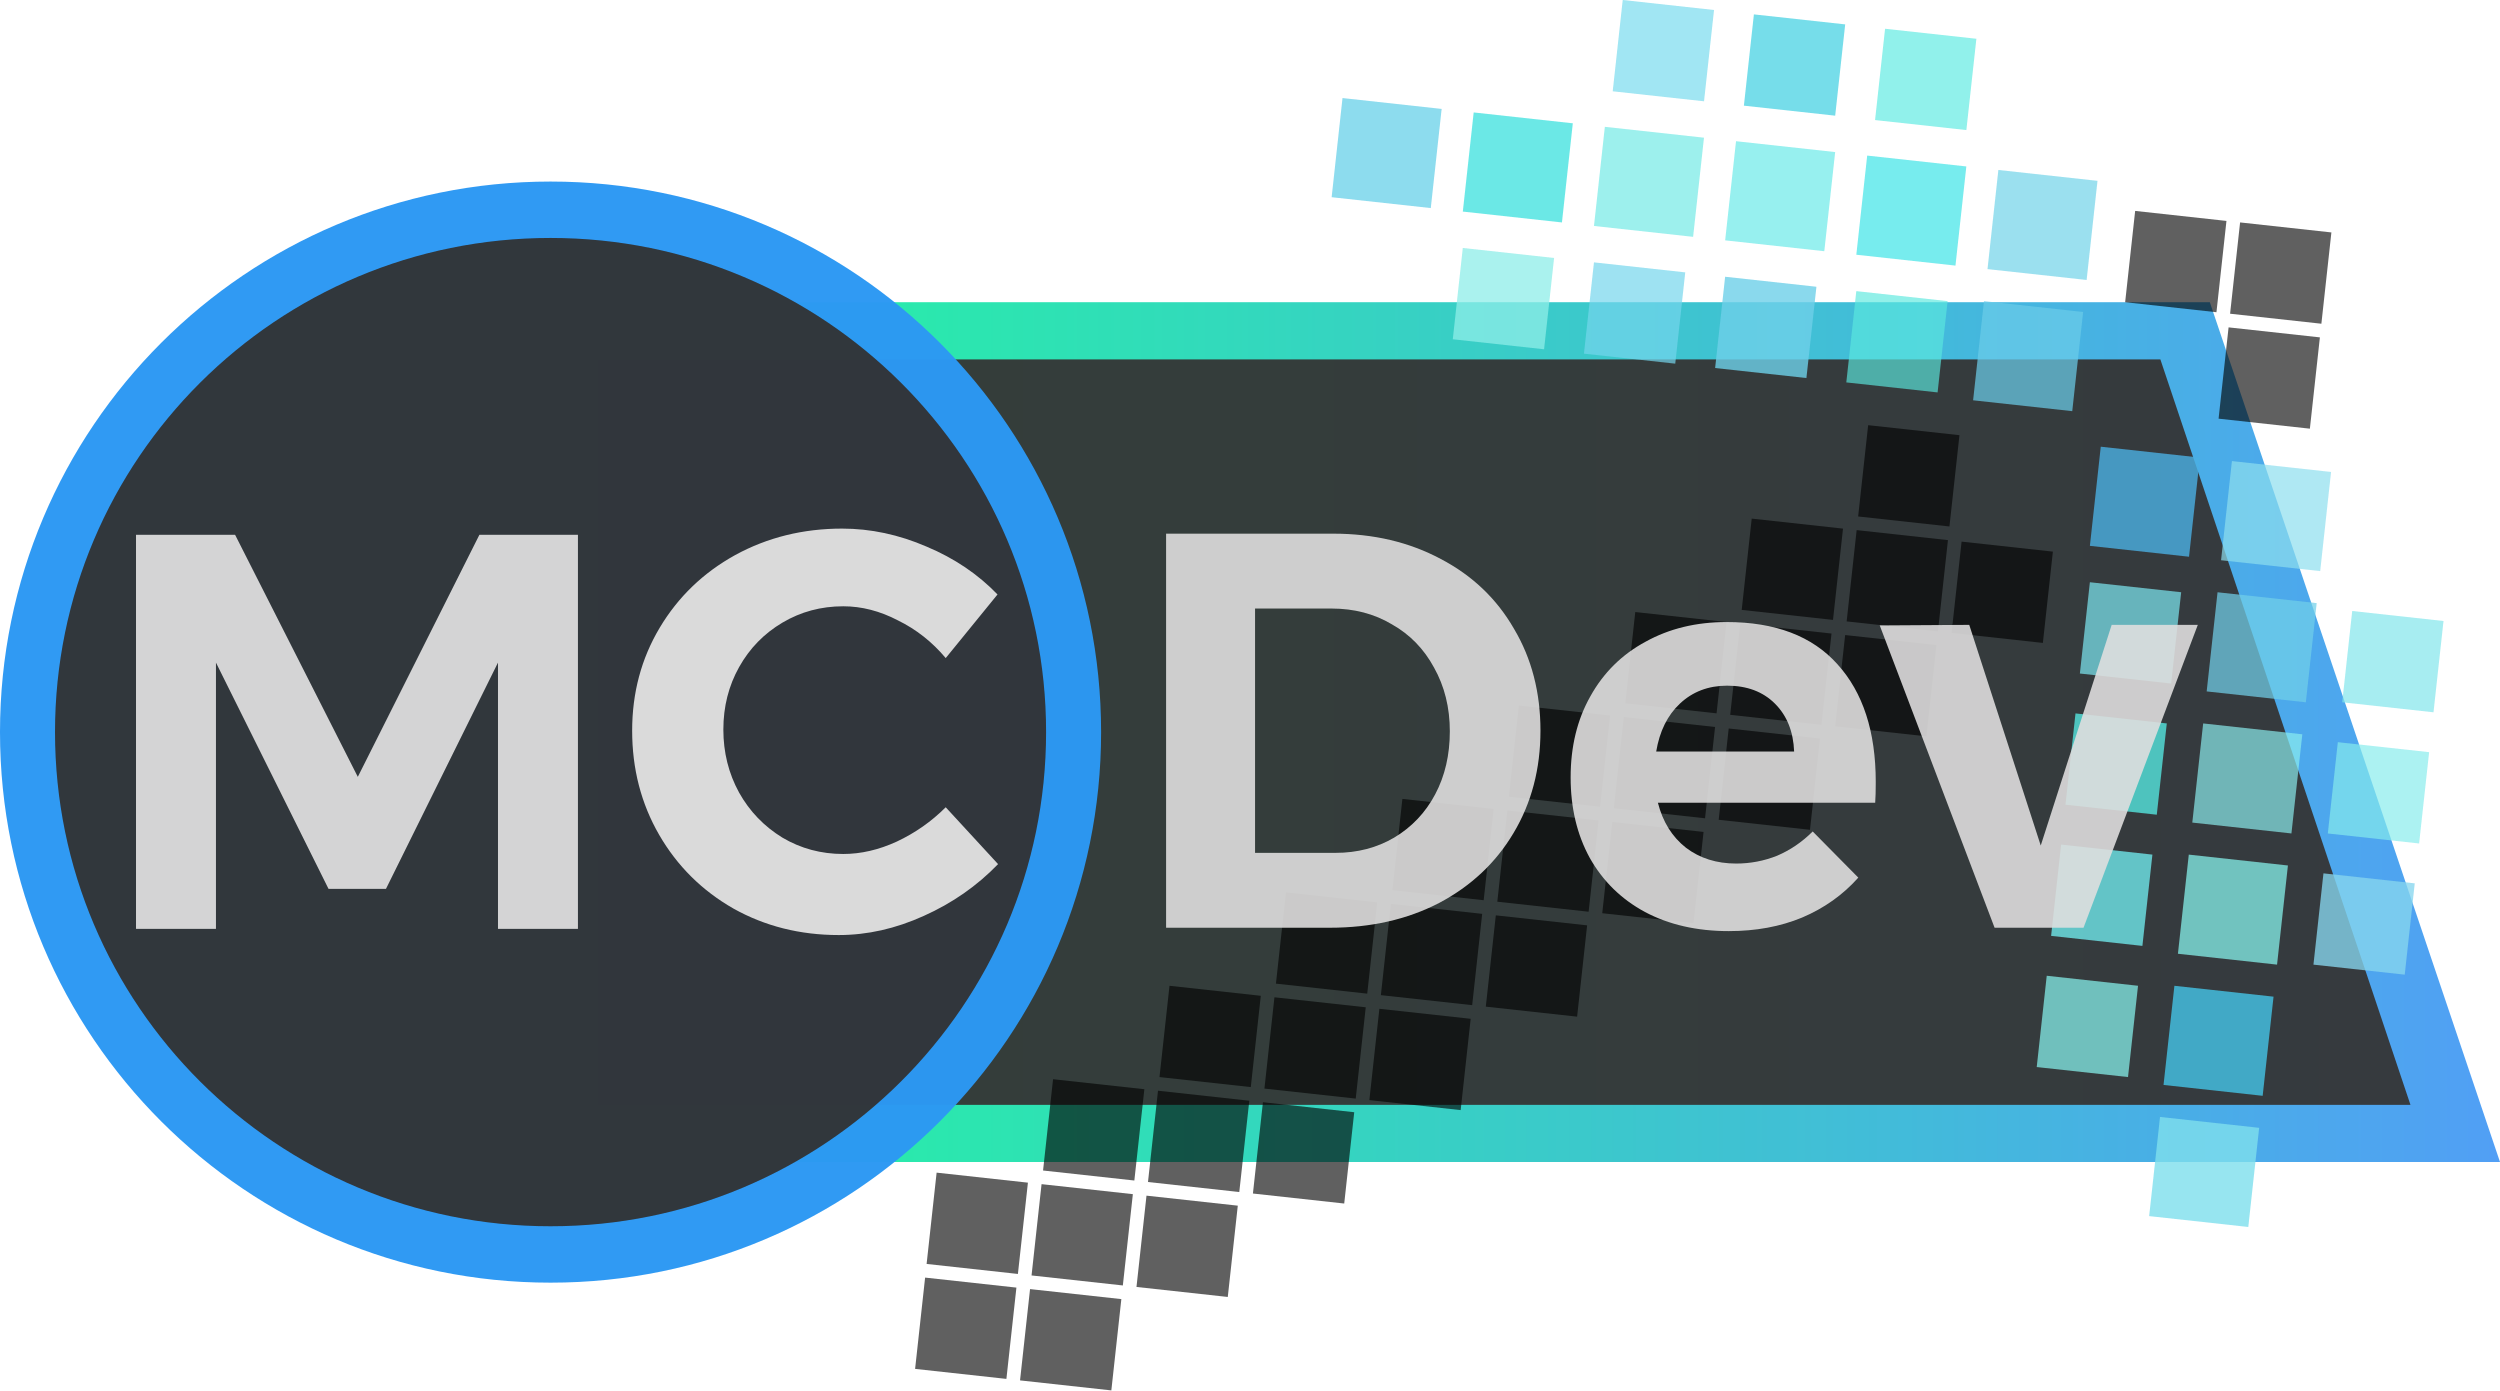
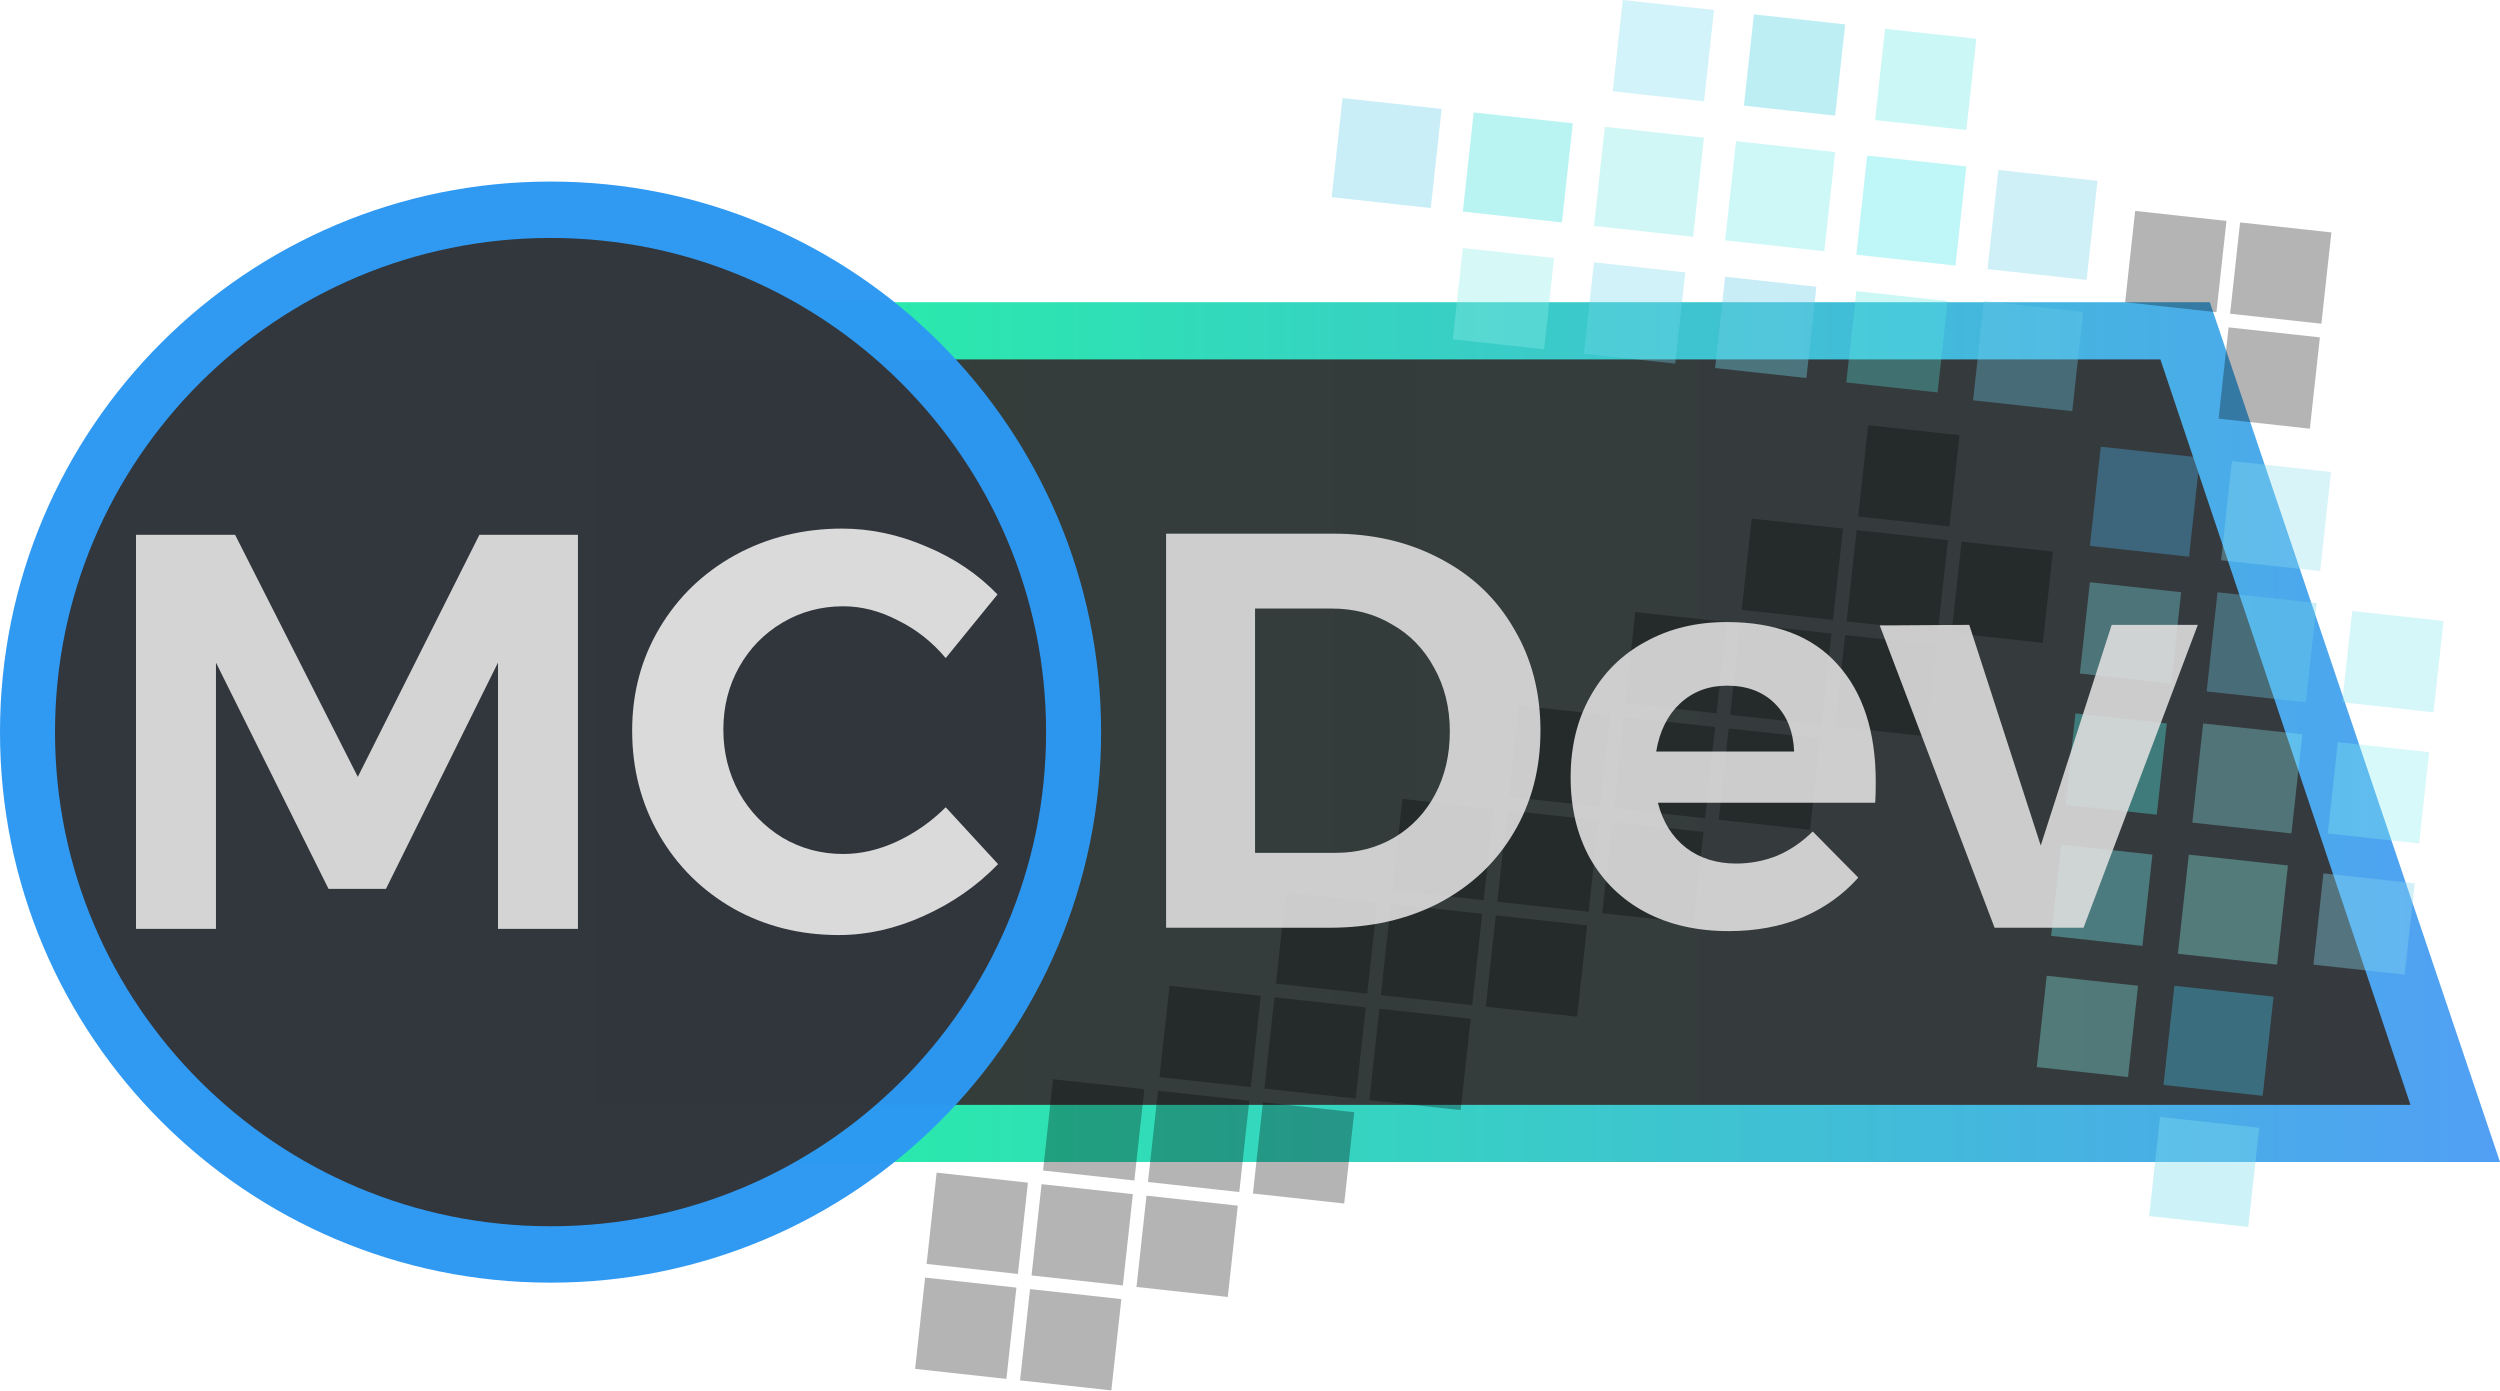
<svg xmlns="http://www.w3.org/2000/svg" xmlns:ns1="http://www.openswatchbook.org/uri/2009/osb" xmlns:xlink="http://www.w3.org/1999/xlink" id="Layer_1" viewBox="0 0 213.162 118.552" height="126.456" width="227.373" version="1.1">
  <defs id="defs4221">
    <linearGradient spreadMethod="pad" x1="598.44" x2="535.22" gradientTransform="matrix(1.4727,0,0,2.2155,-235.17,-536.78)" y1="560.7" gradientUnits="userSpaceOnUse" y2="601.17" id="linearGradient5451">
      <stop style="stop-color:#03de5b;stop-opacity:1;opacity:0.984" offset="0" stop-color="#f18e1a" id="stop5447" />
      <stop style="stop-color:#42a7f5;stop-opacity:1;opacity:0.986" offset="1" stop-color="#fce80f" id="stop5449" />
    </linearGradient>
    <linearGradient id="linearGradient4964" ns1:paint="solid">
      <stop style="stop-color:#0e5001;stop-opacity:1;;opacity:0.961" offset="0" id="stop4962" />
    </linearGradient>
    <linearGradient id="linearGradient4257" y2="320.83" gradientUnits="userSpaceOnUse" y1="258.43" gradientTransform="matrix(1.4727,0,0,2.2155,-650.79,276.01)" x2="1007.1" x1="1253.7">
      <stop id="stop4253" stop-color="#fbe210" offset="0" style="stop-color:#1af988;stop-opacity:1;opacity:0.988" />
      <stop id="stop4255" stop-color="#adfc15" offset="1" style="stop-color:#42bcf5;stop-opacity:1;opacity:0.995" />
    </linearGradient>
    <linearGradient id="linearGradient4265" y2="601.17" gradientUnits="userSpaceOnUse" y1="560.7" gradientTransform="matrix(1.4727,0,0,2.2155,-235.17,-536.78)" x2="535.22" x1="598.44" spreadMethod="pad">
      <stop id="stop4261" stop-color="#f3b548" offset="0" style="stop-color:#0172f2;stop-opacity:1;opacity:0.971" />
      <stop id="stop4263" stop-color="#a9e702" offset="1" style="stop-color:#0c9f35;stop-opacity:1;opacity:0.993" />
    </linearGradient>
    <linearGradient id="linearGradient5010" y2="804.75" gradientUnits="userSpaceOnUse" y1="723.24" x2="625.61" x1="561.25">
      <stop id="stop5006" stop-color="#e3f42d" offset="0" />
      <stop id="stop5008" stop-color="#eca111" offset="1" />
    </linearGradient>
    <clipPath clipPathUnits="userSpaceOnUse" id="clipPath5006">
      <path style="opacity:0.145;fill:#060505;fill-opacity:1;stroke:#050404;stroke-width:0.703;stroke-linecap:square;stroke-linejoin:miter;stroke-miterlimit:4;stroke-dasharray:none;stroke-opacity:1" d="m 631.548,754.468 a 42.43,43.42 0 0 1 -42.43,43.42 42.43,43.42 0 0 1 -42.43,-43.42 42.43,43.42 0 0 1 42.43,-43.42 42.43,43.42 0 0 1 42.43,43.42 z" id="path5008" />
    </clipPath>
    <linearGradient xlink:href="#linearGradient4257" id="linearGradient4603" x1="-67.741" y1="98.779" x2="56.732" y2="98.334" gradientUnits="userSpaceOnUse" />
    <clipPath clipPathUnits="userSpaceOnUse" id="clipPath4615">
      <circle style="opacity:0.996;fill:#13f102;fill-opacity:1;stroke:none;stroke-width:0.922;stroke-linecap:square;stroke-linejoin:miter;stroke-miterlimit:4;stroke-dasharray:none;stroke-opacity:1" id="circle4617" cx="70" cy="70" r="46.943" transform="rotate(47.69349)" />
    </clipPath>
    <clipPath clipPathUnits="userSpaceOnUse" id="clipPath4619">
      <circle style="opacity:0.989;fill:#01ca0f;fill-opacity:1;stroke:none;stroke-width:0.922;stroke-linecap:square;stroke-linejoin:miter;stroke-miterlimit:4;stroke-dasharray:none;stroke-opacity:1" id="circle4621" cx="70" cy="70" r="46.943" />
    </clipPath>
    <linearGradient xlink:href="#linearGradient5451" id="linearGradient5445" x1="68.345" y1="70" x2="230.22" y2="70" gradientUnits="userSpaceOnUse" gradientTransform="matrix(1.037066,0,0,1,-2.533236,0)" />
    <linearGradient xlink:href="#linearGradient5451-254" id="linearGradient5445-861" x1="68.345" y1="70" x2="230.22" y2="70" gradientUnits="userSpaceOnUse" gradientTransform="matrix(1.037066,0,0,1,-2.533236,0)" />
    <linearGradient spreadMethod="pad" x1="598.44" x2="535.22" gradientTransform="matrix(1.4727,0,0,2.2155,-235.17,-536.78)" y1="560.7" gradientUnits="userSpaceOnUse" y2="601.17" id="linearGradient5451-254">
      <stop style="stop-color:#1ffa9b;stop-opacity:1;opacity:0.969" offset="0" stop-color="#f28317" id="stop12523" />
      <stop style="stop-color:#509ef5;stop-opacity:1;opacity:0.989" offset="1" stop-color="#f8fa1f" id="stop12525" />
    </linearGradient>
    <linearGradient xlink:href="#linearGradient4257-555" id="linearGradient4603-216" x1="-67.741" y1="98.779" x2="56.732" y2="98.334" gradientUnits="userSpaceOnUse" />
    <linearGradient id="linearGradient4257-555" y2="320.83" gradientUnits="userSpaceOnUse" y1="258.43" gradientTransform="matrix(1.4727,0,0,2.2155,-650.79,276.01)" x2="1007.1" x1="1253.7">
      <stop id="stop12529" stop-color="#fcf927" offset="0" style="stop-color:#1ffa9b;stop-opacity:1;opacity:0.988" />
      <stop id="stop12531" stop-color="#befc17" offset="1" style="stop-color:#2c98f3;stop-opacity:1;opacity:0.998" />
    </linearGradient>
  </defs>
  <g id="layer5" style="display:inline;opacity:0.989" transform="translate(-23.05743,-7.577313)">
    <path style="opacity:0.998;fill:url(#linearGradient5445-861);fill-opacity:1;stroke:none;stroke-width:1.761;stroke-linecap:square;stroke-linejoin:miter;stroke-miterlimit:4;stroke-dasharray:none;stroke-opacity:1" d="M 68.345,33.345 H 211.478 l 24.742,73.311 H 68.345 Z" id="rect4633" />
  </g>
  <g id="layer4" style="display:inline;opacity:0.999" transform="translate(-23.05743,-7.577313)">
    <path id="path5437" d="M 74.02,38.22 H 207.261 l 21.324,63.561 H 74.02 Z" style="opacity:0.965;fill:#353434;fill-opacity:0.969;stroke:none;stroke-width:1.571;stroke-linecap:square;stroke-linejoin:miter;stroke-miterlimit:4;stroke-dasharray:none;stroke-opacity:1" />
  </g>
  <g id="layer3" transform="translate(-23.05743,-7.577313)">
    <path transform="rotate(-47.69349)" style="opacity:0.978;fill:url(#linearGradient4603-216);fill-opacity:1;stroke:none;stroke-width:0.962;stroke-linecap:square;stroke-linejoin:miter;stroke-miterlimit:4;stroke-dasharray:none;stroke-opacity:1" d="M -75.375,96.598 -2.294,30.5 65.473,105.165 -7.369,171.174 Z" id="rect4585" clip-path="url(#clipPath4615)" />
  </g>
  <g id="layer2" transform="translate(-23.05743,-7.577313)">
    <ellipse cy="70" cx="70" id="path4670" style="opacity:0.967;fill:#313030;fill-opacity:0.968;stroke:none;stroke-width:0.922;stroke-linecap:square;stroke-linejoin:miter;stroke-miterlimit:4;stroke-dasharray:none;stroke-opacity:1" rx="42.252" ry="42.134" />
  </g>
  <g id="layer10" transform="translate(-1.6406249e-7,15.48012)" style="display:inline">
    <g style="display:inline;opacity:0.973" id="g14325" transform="rotate(-70.89588,132.0435,-27.86217)" />
-     <g style="display:inline;opacity:0.973" id="g14445" transform="rotate(6.25701,-848.1603,5.19024)">
+     <g style="display:inline;opacity:0.464" id="g14445" transform="rotate(6.25701,-848.1603,5.19024)">
      <rect style="display:inline;opacity:0.786;fill:#59e7de;fill-opacity:0.863;stroke:none;stroke-width:0.365;stroke-linecap:square;stroke-linejoin:miter;stroke-miterlimit:4;stroke-dasharray:none;stroke-opacity:1" id="rect5637-5" width="7.831" height="7.831" x="152.735" y="-100.373" />
      <rect style="display:inline;opacity:0.817;fill:#68e8e7;fill-opacity:0.863;stroke:none;stroke-width:0.397;stroke-linecap:square;stroke-linejoin:miter;stroke-miterlimit:4;stroke-dasharray:none;stroke-opacity:1" id="rect5637-35" width="8.504" height="8.505" x="141.147" y="-111.962" />
      <rect style="display:inline;opacity:0.86;fill:#7be2eb;fill-opacity:0.863;stroke:none;stroke-width:0.365;stroke-linecap:square;stroke-linejoin:miter;stroke-miterlimit:4;stroke-dasharray:none;stroke-opacity:1" id="rect5637-62" width="7.831" height="7.831" x="175.237" y="-77.87" />
      <rect style="display:inline;opacity:0.811;fill:#8beeef;fill-opacity:0.863;stroke:none;stroke-width:0.397;stroke-linecap:square;stroke-linejoin:miter;stroke-miterlimit:4;stroke-dasharray:none;stroke-opacity:1" id="rect5637-9" width="8.504" height="8.505" x="186.151" y="-66.955" />
      <rect style="display:inline;opacity:0.87;fill:#7aeae6;fill-opacity:0.863;stroke:none;stroke-width:0.397;stroke-linecap:square;stroke-linejoin:miter;stroke-miterlimit:4;stroke-dasharray:none;stroke-opacity:1" id="rect5637-1" width="8.504" height="8.505" x="129.895" y="-111.962" />
      <rect style="display:inline;opacity:0.991;fill:#4fe4e2;fill-opacity:0.863;stroke:none;stroke-width:0.397;stroke-linecap:square;stroke-linejoin:miter;stroke-miterlimit:4;stroke-dasharray:none;stroke-opacity:1" id="rect5637" width="8.504" height="8.505" x="118.644" y="-111.962" />
      <rect style="display:inline;opacity:0.908;fill:#83ebe5;fill-opacity:0.863;stroke:none;stroke-width:0.397;stroke-linecap:square;stroke-linejoin:miter;stroke-miterlimit:4;stroke-dasharray:none;stroke-opacity:1" id="rect5637-2" width="8.504" height="8.505" x="186.151" y="-55.703" />
      <rect style="display:inline;opacity:0.97;fill:#43c3e3;fill-opacity:0.863;stroke:none;stroke-width:0.397;stroke-linecap:square;stroke-linejoin:miter;stroke-miterlimit:4;stroke-dasharray:none;stroke-opacity:1" id="rect5637-70" width="8.504" height="8.505" x="186.151" y="-44.451" />
      <rect style="display:inline;opacity:0.848;fill:#6bcce9;fill-opacity:0.863;stroke:none;stroke-width:0.397;stroke-linecap:square;stroke-linejoin:miter;stroke-miterlimit:4;stroke-dasharray:none;stroke-opacity:1" id="rect5637-93" width="8.504" height="8.505" x="163.649" y="-100.71" />
      <rect style="display:inline;opacity:0.944;fill:#4aafe3;fill-opacity:0.863;stroke:none;stroke-width:0.397;stroke-linecap:square;stroke-linejoin:miter;stroke-miterlimit:4;stroke-dasharray:none;stroke-opacity:1" id="rect5637-6" width="8.504" height="8.505" x="174.9" y="-89.458" />
      <rect style="display:inline;opacity:0.933;fill:#53e5e7;fill-opacity:0.863;stroke:none;stroke-width:0.397;stroke-linecap:square;stroke-linejoin:miter;stroke-miterlimit:4;stroke-dasharray:none;stroke-opacity:1" id="rect5637-0" width="8.504" height="8.505" x="152.398" y="-111.962" />
      <rect style="display:inline;opacity:0.85;fill:#72d0e8;fill-opacity:0.863;stroke:none;stroke-width:0.397;stroke-linecap:square;stroke-linejoin:miter;stroke-miterlimit:4;stroke-dasharray:none;stroke-opacity:1" id="rect5637-626" width="8.504" height="8.505" x="186.151" y="-78.206" />
      <rect style="display:inline;opacity:0.898;fill:#49d3e3;fill-opacity:0.863;stroke:none;stroke-width:0.365;stroke-linecap:square;stroke-linejoin:miter;stroke-miterlimit:4;stroke-dasharray:none;stroke-opacity:1" id="rect5637-18" width="7.831" height="7.831" x="141.483" y="-122.877" />
      <rect style="display:inline;opacity:0.907;fill:#83dded;fill-opacity:0.863;stroke:none;stroke-width:0.365;stroke-linecap:square;stroke-linejoin:miter;stroke-miterlimit:4;stroke-dasharray:none;stroke-opacity:1" id="rect5637-79" width="7.831" height="7.831" x="130.232" y="-122.877" />
      <rect style="display:inline;opacity:0.952;fill:#6dcfe7;fill-opacity:0.863;stroke:none;stroke-width:0.365;stroke-linecap:square;stroke-linejoin:miter;stroke-miterlimit:4;stroke-dasharray:none;stroke-opacity:1" id="rect5637-20" width="7.831" height="7.831" x="141.483" y="-100.373" />
      <rect style="display:inline;opacity:0.828;fill:#74d6ec;fill-opacity:0.863;stroke:none;stroke-width:0.365;stroke-linecap:square;stroke-linejoin:miter;stroke-miterlimit:4;stroke-dasharray:none;stroke-opacity:1" id="rect5637-23" width="7.831" height="7.831" x="130.232" y="-100.373" />
      <rect style="display:inline;opacity:0.925;fill:#55e9e3;fill-opacity:0.863;stroke:none;stroke-width:0.365;stroke-linecap:square;stroke-linejoin:miter;stroke-miterlimit:4;stroke-dasharray:none;stroke-opacity:1" id="rect5637-75" width="7.831" height="7.831" x="175.237" y="-66.618" />
      <rect style="display:inline;opacity:0.951;fill:#6ee5ea;fill-opacity:0.863;stroke:none;stroke-width:0.365;stroke-linecap:square;stroke-linejoin:miter;stroke-miterlimit:4;stroke-dasharray:none;stroke-opacity:1" id="rect5637-92" width="7.831" height="7.831" x="175.237" y="-55.366" />
      <rect style="display:inline;opacity:0.926;fill:#87d5ec;fill-opacity:0.863;stroke:none;stroke-width:0.365;stroke-linecap:square;stroke-linejoin:miter;stroke-miterlimit:4;stroke-dasharray:none;stroke-opacity:1" id="rect5637-28" width="7.831" height="7.831" x="197.739" y="-55.366" />
      <rect style="display:inline;opacity:0.814;fill:#85ebec;fill-opacity:0.863;stroke:none;stroke-width:0.365;stroke-linecap:square;stroke-linejoin:miter;stroke-miterlimit:4;stroke-dasharray:none;stroke-opacity:1" id="rect5637-97" width="7.831" height="7.831" x="197.739" y="-66.618" />
      <rect style="display:inline;opacity:0.946;fill:#83d8eb;fill-opacity:0.863;stroke:none;stroke-width:0.397;stroke-linecap:square;stroke-linejoin:miter;stroke-miterlimit:4;stroke-dasharray:none;stroke-opacity:1" id="rect5637-3" width="8.504" height="8.505" x="163.649" y="-111.962" />
      <rect style="display:inline;opacity:0.829;fill:#8ddeee;fill-opacity:0.863;stroke:none;stroke-width:0.397;stroke-linecap:square;stroke-linejoin:miter;stroke-miterlimit:4;stroke-dasharray:none;stroke-opacity:1" id="rect5637-61" width="8.504" height="8.505" x="186.151" y="-89.458" />
      <rect style="display:inline;opacity:0.827;fill:#81e5eb;fill-opacity:0.863;stroke:none;stroke-width:0.365;stroke-linecap:square;stroke-linejoin:miter;stroke-miterlimit:4;stroke-dasharray:none;stroke-opacity:1" id="rect5637-29" width="7.831" height="7.831" x="197.739" y="-77.87" />
      <rect style="display:inline;opacity:0.886;fill:#6bebe3;fill-opacity:0.863;stroke:none;stroke-width:0.365;stroke-linecap:square;stroke-linejoin:miter;stroke-miterlimit:4;stroke-dasharray:none;stroke-opacity:1" id="rect5637-31" width="7.831" height="7.831" x="152.735" y="-122.877" />
      <rect style="display:inline;opacity:0.796;fill:#55c9e5;fill-opacity:0.863;stroke:none;stroke-width:0.397;stroke-linecap:square;stroke-linejoin:miter;stroke-miterlimit:4;stroke-dasharray:none;stroke-opacity:1" id="rect5637-94" width="8.504" height="8.505" x="107.393" y="-111.962" />
      <rect style="display:inline;opacity:0.887;fill:#8dece7;fill-opacity:0.863;stroke:none;stroke-width:0.365;stroke-linecap:square;stroke-linejoin:miter;stroke-miterlimit:4;stroke-dasharray:none;stroke-opacity:1" id="rect5637-78" width="7.831" height="7.831" x="118.981" y="-100.373" />
      <rect style="display:inline;opacity:0.954;fill:#7edeed;fill-opacity:0.863;stroke:none;stroke-width:0.397;stroke-linecap:square;stroke-linejoin:miter;stroke-miterlimit:4;stroke-dasharray:none;stroke-opacity:1" id="rect5637-50" width="8.504" height="8.505" x="186.151" y="-33.2" />
      <rect style="display:inline;opacity:0.9;fill:#82eae4;fill-opacity:0.863;stroke:none;stroke-width:0.365;stroke-linecap:square;stroke-linejoin:miter;stroke-miterlimit:4;stroke-dasharray:none;stroke-opacity:1" id="rect5637-10" width="7.831" height="7.831" x="175.237" y="-44.115" />
      <rect style="display:inline;opacity:0.987;fill:#000000;fill-opacity:0.648;stroke:none;stroke-width:0.365;stroke-linecap:square;stroke-linejoin:miter;stroke-miterlimit:4;stroke-dasharray:none;stroke-opacity:1" id="rect5637-7-1" width="7.831" height="7.831" x="163.986" y="-80.12" />
      <rect style="display:inline;opacity:0.987;fill:#000000;fill-opacity:0.648;stroke:none;stroke-width:0.365;stroke-linecap:square;stroke-linejoin:miter;stroke-miterlimit:4;stroke-dasharray:none;stroke-opacity:1" id="rect5637-7-5" width="7.831" height="7.831" x="154.985" y="-80.12" />
      <rect style="display:inline;opacity:0.987;fill:#000000;fill-opacity:0.648;stroke:none;stroke-width:0.365;stroke-linecap:square;stroke-linejoin:miter;stroke-miterlimit:4;stroke-dasharray:none;stroke-opacity:1" id="rect5637-7-54" width="7.831" height="7.831" x="154.985" y="-71.119" />
      <rect style="display:inline;opacity:0.987;fill:#000000;fill-opacity:0.648;stroke:none;stroke-width:0.365;stroke-linecap:square;stroke-linejoin:miter;stroke-miterlimit:4;stroke-dasharray:none;stroke-opacity:1" id="rect5637-7-7" width="7.831" height="7.831" x="145.984" y="-71.119" />
      <rect style="display:inline;opacity:0.987;fill:#000000;fill-opacity:0.648;stroke:none;stroke-width:0.365;stroke-linecap:square;stroke-linejoin:miter;stroke-miterlimit:4;stroke-dasharray:none;stroke-opacity:1" id="rect5637-7-6" width="7.831" height="7.831" x="145.984" y="-62.117" />
      <rect style="display:inline;opacity:0.987;fill:#000000;fill-opacity:0.648;stroke:none;stroke-width:0.365;stroke-linecap:square;stroke-linejoin:miter;stroke-miterlimit:4;stroke-dasharray:none;stroke-opacity:1" id="rect5637-7-56" width="7.831" height="7.831" x="136.983" y="-62.117" />
      <rect style="display:inline;opacity:0.987;fill:#000000;fill-opacity:0.648;stroke:none;stroke-width:0.365;stroke-linecap:square;stroke-linejoin:miter;stroke-miterlimit:4;stroke-dasharray:none;stroke-opacity:1" id="rect5637-7-9" width="7.831" height="7.831" x="175.624" y="-109.762" />
      <rect style="display:inline;opacity:0.987;fill:#000000;fill-opacity:0.648;stroke:none;stroke-width:0.365;stroke-linecap:square;stroke-linejoin:miter;stroke-miterlimit:4;stroke-dasharray:none;stroke-opacity:1" id="rect5637-7-3" width="7.831" height="7.831" x="184.625" y="-100.76" />
      <rect style="display:inline;opacity:0.987;fill:#000000;fill-opacity:0.648;stroke:none;stroke-width:0.365;stroke-linecap:square;stroke-linejoin:miter;stroke-miterlimit:4;stroke-dasharray:none;stroke-opacity:1" id="rect5637-7-74" width="7.831" height="7.831" x="184.625" y="-109.762" />
      <rect style="display:inline;opacity:0.987;fill:#000000;fill-opacity:0.648;stroke:none;stroke-width:0.365;stroke-linecap:square;stroke-linejoin:miter;stroke-miterlimit:4;stroke-dasharray:none;stroke-opacity:1" id="rect5637-7-52" width="7.831" height="7.831" x="154.985" y="-89.121" />
      <rect style="display:inline;opacity:0.987;fill:#000000;fill-opacity:0.648;stroke:none;stroke-width:0.365;stroke-linecap:square;stroke-linejoin:miter;stroke-miterlimit:4;stroke-dasharray:none;stroke-opacity:1" id="rect5637-7-547" width="7.831" height="7.831" x="145.984" y="-80.12" />
      <rect style="display:inline;opacity:0.987;fill:#000000;fill-opacity:0.648;stroke:none;stroke-width:0.365;stroke-linecap:square;stroke-linejoin:miter;stroke-miterlimit:4;stroke-dasharray:none;stroke-opacity:1" id="rect5637-7-4" width="7.831" height="7.831" x="136.983" y="-71.119" />
      <rect style="display:inline;opacity:0.987;fill:#000000;fill-opacity:0.648;stroke:none;stroke-width:0.365;stroke-linecap:square;stroke-linejoin:miter;stroke-miterlimit:4;stroke-dasharray:none;stroke-opacity:1" id="rect5637-7-43" width="7.831" height="7.831" x="127.982" y="-62.117" />
      <rect style="display:inline;opacity:0.987;fill:#000000;fill-opacity:0.648;stroke:none;stroke-width:0.365;stroke-linecap:square;stroke-linejoin:miter;stroke-miterlimit:4;stroke-dasharray:none;stroke-opacity:1" id="rect5637-7-0" width="7.831" height="7.831" x="136.983" y="-53.116" />
      <rect style="display:inline;opacity:0.987;fill:#000000;fill-opacity:0.648;stroke:none;stroke-width:0.365;stroke-linecap:square;stroke-linejoin:miter;stroke-miterlimit:4;stroke-dasharray:none;stroke-opacity:1" id="rect5637-7-78" width="7.831" height="7.831" x="127.982" y="-53.116" />
      <rect style="display:inline;opacity:0.987;fill:#000000;fill-opacity:0.648;stroke:none;stroke-width:0.365;stroke-linecap:square;stroke-linejoin:miter;stroke-miterlimit:4;stroke-dasharray:none;stroke-opacity:1" id="rect5637-7-68" width="7.831" height="7.831" x="118.981" y="-53.116" />
      <rect style="display:inline;opacity:0.987;fill:#000000;fill-opacity:0.648;stroke:none;stroke-width:0.365;stroke-linecap:square;stroke-linejoin:miter;stroke-miterlimit:4;stroke-dasharray:none;stroke-opacity:1" id="rect5637-7-8" width="7.831" height="7.831" x="127.982" y="-44.115" />
      <rect style="display:inline;opacity:0.987;fill:#000000;fill-opacity:0.648;stroke:none;stroke-width:0.365;stroke-linecap:square;stroke-linejoin:miter;stroke-miterlimit:4;stroke-dasharray:none;stroke-opacity:1" id="rect5637-7-431" width="7.831" height="7.831" x="118.981" y="-44.115" />
      <rect style="display:inline;opacity:0.987;fill:#000000;fill-opacity:0.648;stroke:none;stroke-width:0.365;stroke-linecap:square;stroke-linejoin:miter;stroke-miterlimit:4;stroke-dasharray:none;stroke-opacity:1" id="rect5637-7-68-4" width="7.831" height="7.831" x="109.98" y="-44.115" />
      <rect style="display:inline;opacity:0.987;fill:#000000;fill-opacity:0.648;stroke:none;stroke-width:0.365;stroke-linecap:square;stroke-linejoin:miter;stroke-miterlimit:4;stroke-dasharray:none;stroke-opacity:1" id="rect5637-7-8-9" width="7.831" height="7.831" x="118.981" y="-35.113" />
      <rect style="display:inline;opacity:0.987;fill:#000000;fill-opacity:0.648;stroke:none;stroke-width:0.365;stroke-linecap:square;stroke-linejoin:miter;stroke-miterlimit:4;stroke-dasharray:none;stroke-opacity:1" id="rect5637-7-431-2" width="7.831" height="7.831" x="109.98" y="-35.113" />
      <rect style="display:inline;opacity:0.987;fill:#000000;fill-opacity:0.648;stroke:none;stroke-width:0.365;stroke-linecap:square;stroke-linejoin:miter;stroke-miterlimit:4;stroke-dasharray:none;stroke-opacity:1" id="rect5637-7-68-9" width="7.831" height="7.831" x="100.979" y="-35.113" />
      <rect style="display:inline;opacity:0.987;fill:#000000;fill-opacity:0.648;stroke:none;stroke-width:0.365;stroke-linecap:square;stroke-linejoin:miter;stroke-miterlimit:4;stroke-dasharray:none;stroke-opacity:1" id="rect5637-7-8-2" width="7.831" height="7.831" x="109.98" y="-26.112" />
      <rect style="display:inline;opacity:0.987;fill:#000000;fill-opacity:0.648;stroke:none;stroke-width:0.365;stroke-linecap:square;stroke-linejoin:miter;stroke-miterlimit:4;stroke-dasharray:none;stroke-opacity:1" id="rect5637-7-431-6" width="7.831" height="7.831" x="100.979" y="-26.112" />
      <rect style="display:inline;opacity:0.987;fill:#000000;fill-opacity:0.648;stroke:none;stroke-width:0.365;stroke-linecap:square;stroke-linejoin:miter;stroke-miterlimit:4;stroke-dasharray:none;stroke-opacity:1" id="rect5637-7-68-6" width="7.831" height="7.831" x="91.978" y="-26.112" />
      <rect style="display:inline;opacity:0.987;fill:#000000;fill-opacity:0.648;stroke:none;stroke-width:0.365;stroke-linecap:square;stroke-linejoin:miter;stroke-miterlimit:4;stroke-dasharray:none;stroke-opacity:1" id="rect5637-7-8-4" width="7.831" height="7.831" x="100.979" y="-17.111" />
      <rect style="display:inline;opacity:0.987;fill:#000000;fill-opacity:0.648;stroke:none;stroke-width:0.365;stroke-linecap:square;stroke-linejoin:miter;stroke-miterlimit:4;stroke-dasharray:none;stroke-opacity:1" id="rect5637-7-431-9" width="7.831" height="7.831" x="91.978" y="-17.111" />
      <rect style="display:inline;opacity:0.987;fill:#000000;fill-opacity:0.648;stroke:none;stroke-width:0.365;stroke-linecap:square;stroke-linejoin:miter;stroke-miterlimit:4;stroke-dasharray:none;stroke-opacity:1" id="rect5637-7-68-5" width="7.831" height="7.831" x="82.977" y="-17.111" />
      <rect style="display:inline;opacity:0.987;fill:#000000;fill-opacity:0.648;stroke:none;stroke-width:0.365;stroke-linecap:square;stroke-linejoin:miter;stroke-miterlimit:4;stroke-dasharray:none;stroke-opacity:1" id="rect5637-7-8-0" width="7.831" height="7.831" x="91.978" y="-8.109" />
      <rect style="display:inline;opacity:0.987;fill:#000000;fill-opacity:0.648;stroke:none;stroke-width:0.365;stroke-linecap:square;stroke-linejoin:miter;stroke-miterlimit:4;stroke-dasharray:none;stroke-opacity:1" id="rect5637-7-431-4" width="7.831" height="7.831" x="82.977" y="-8.109" />
    </g>
  </g>
  <g id="layer1" transform="translate(-23.05743,-7.577313)">
    <g style="font-style:normal;font-variant:normal;font-weight:600;font-stretch:normal;font-size:40px;line-height:125%;font-family:'URW Gothic';-inkscape-font-specification:'URW Gothic Semi-Bold';letter-spacing:0px;word-spacing:0px;opacity:0.967;fill:#edecec;fill-opacity:0.929;stroke:none;stroke-width:1px;stroke-linecap:butt;stroke-linejoin:miter;stroke-opacity:1" id="text5012">
      <path d="m 34.654,53.176 h 8.448 l 10.464,20.64 10.368,-20.64 h 8.4 v 33.6 h -6.816 v -22.704 l -9.552,19.296 h -4.896 l -9.6,-19.296 v 22.704 h -6.816 z" style="font-style:normal;font-variant:normal;font-weight:600;font-stretch:normal;font-size:48px;line-height:169.6%;font-family:Montserrat;-inkscape-font-specification:'Montserrat Semi-Bold';text-align:center;letter-spacing:-0.39px;word-spacing:6.87px;text-anchor:middle;opacity:0.962;fill:#edecec;fill-opacity:0.929" id="path3480" />
      <path d="m 103.694,63.688 q -1.728,-2.064 -4.08,-3.216 -2.304,-1.2 -4.656,-1.2 -2.832,0 -5.184,1.392 -2.352,1.392 -3.696,3.792 -1.344,2.4 -1.344,5.328 0,2.928 1.344,5.376 1.344,2.4 3.696,3.84 2.352,1.392 5.184,1.392 2.256,0 4.56,-1.056 2.352,-1.104 4.176,-2.928 l 4.464,4.848 q -2.688,2.784 -6.336,4.416 -3.6,1.632 -7.248,1.632 -4.944,0 -8.976,-2.256 -4.032,-2.304 -6.336,-6.288 -2.304,-3.984 -2.304,-8.88 0,-4.848 2.352,-8.784 2.352,-3.936 6.432,-6.192 4.128,-2.256 9.12,-2.256 3.648,0 7.2,1.536 3.552,1.488 6.048,4.08 z" style="font-style:normal;font-variant:normal;font-weight:600;font-stretch:normal;font-size:48px;line-height:169.6%;font-family:Montserrat;-inkscape-font-specification:'Montserrat Semi-Bold';text-align:center;letter-spacing:-0.39px;word-spacing:6.87px;text-anchor:middle;opacity:0.996;fill:#edecec;fill-opacity:0.929" id="path3482" />
    </g>
  </g>
  <g id="layer6" style="display:inline;opacity:0.973" transform="translate(-23.05743,-7.577313)">
    <g style="font-style:normal;font-weight:normal;font-size:40px;line-height:125%;font-family:sans-serif;letter-spacing:0px;word-spacing:0px;opacity:0.998;fill:#151414;fill-opacity:1;stroke:none;stroke-width:1px;stroke-linecap:butt;stroke-linejoin:miter;stroke-opacity:1" id="text5465">
      <path d="m 136.741,53.08 q 5.136,0 9.168,2.16 4.032,2.112 6.24,5.952 2.256,3.792 2.256,8.688 0,4.896 -2.304,8.736 -2.256,3.792 -6.336,5.952 -4.08,2.112 -9.312,2.112 h -13.968 v -33.6 z m 0.192,27.216 q 2.784,0 4.992,-1.296 2.256,-1.344 3.504,-3.696 1.248,-2.352 1.248,-5.376 0,-3.024 -1.344,-5.424 -1.296,-2.4 -3.6,-3.696 -2.256,-1.344 -5.136,-1.344 h -6.528 v 20.832 z" style="font-style:normal;font-variant:normal;font-weight:600;font-stretch:normal;font-size:48px;line-height:1000%;font-family:Montserrat;-inkscape-font-specification:'Montserrat Semi-Bold';opacity:0.991;fill:#e0dfdf;fill-opacity:0.929" id="path3473" />
      <path d="m 170.273,60.616 q 6.24,0 9.456,3.6 3.264,3.6 3.264,10.032 0,1.152 -0.048,1.776 h -18.528 q 0.624,2.448 2.4,3.84 1.776,1.344 4.272,1.344 1.824,0 3.504,-0.672 1.68,-0.72 3.024,-2.064 l 3.888,3.936 q -1.968,2.208 -4.8,3.408 -2.784,1.152 -6.24,1.152 -4.08,0 -7.152,-1.632 -3.024,-1.632 -4.704,-4.608 -1.632,-2.976 -1.632,-6.864 0,-3.936 1.68,-6.912 1.68,-3.024 4.704,-4.656 3.024,-1.68 6.912,-1.68 z m 5.76,11.04 q -0.096,-2.544 -1.632,-4.08 -1.536,-1.536 -4.08,-1.536 -2.4,0 -4.032,1.536 -1.584,1.488 -2.016,4.08 z" style="font-style:normal;font-variant:normal;font-weight:600;font-stretch:normal;font-size:48px;line-height:1000%;font-family:Montserrat;-inkscape-font-specification:'Montserrat Semi-Bold';opacity:0.989;fill:#e0dfdf;fill-opacity:0.929" id="path3475" />
      <path d="m 183.333,60.904 7.632,-0.048 6.096,18.816 6.048,-18.816 h 7.344 l -9.744,25.824 h -7.584 z" style="font-style:normal;font-variant:normal;font-weight:600;font-stretch:normal;font-size:48px;line-height:1000%;font-family:Montserrat;-inkscape-font-specification:'Montserrat Semi-Bold';opacity:0.979;fill:#e0dfdf;fill-opacity:0.929" id="path3477" />
    </g>
  </g>
</svg>
